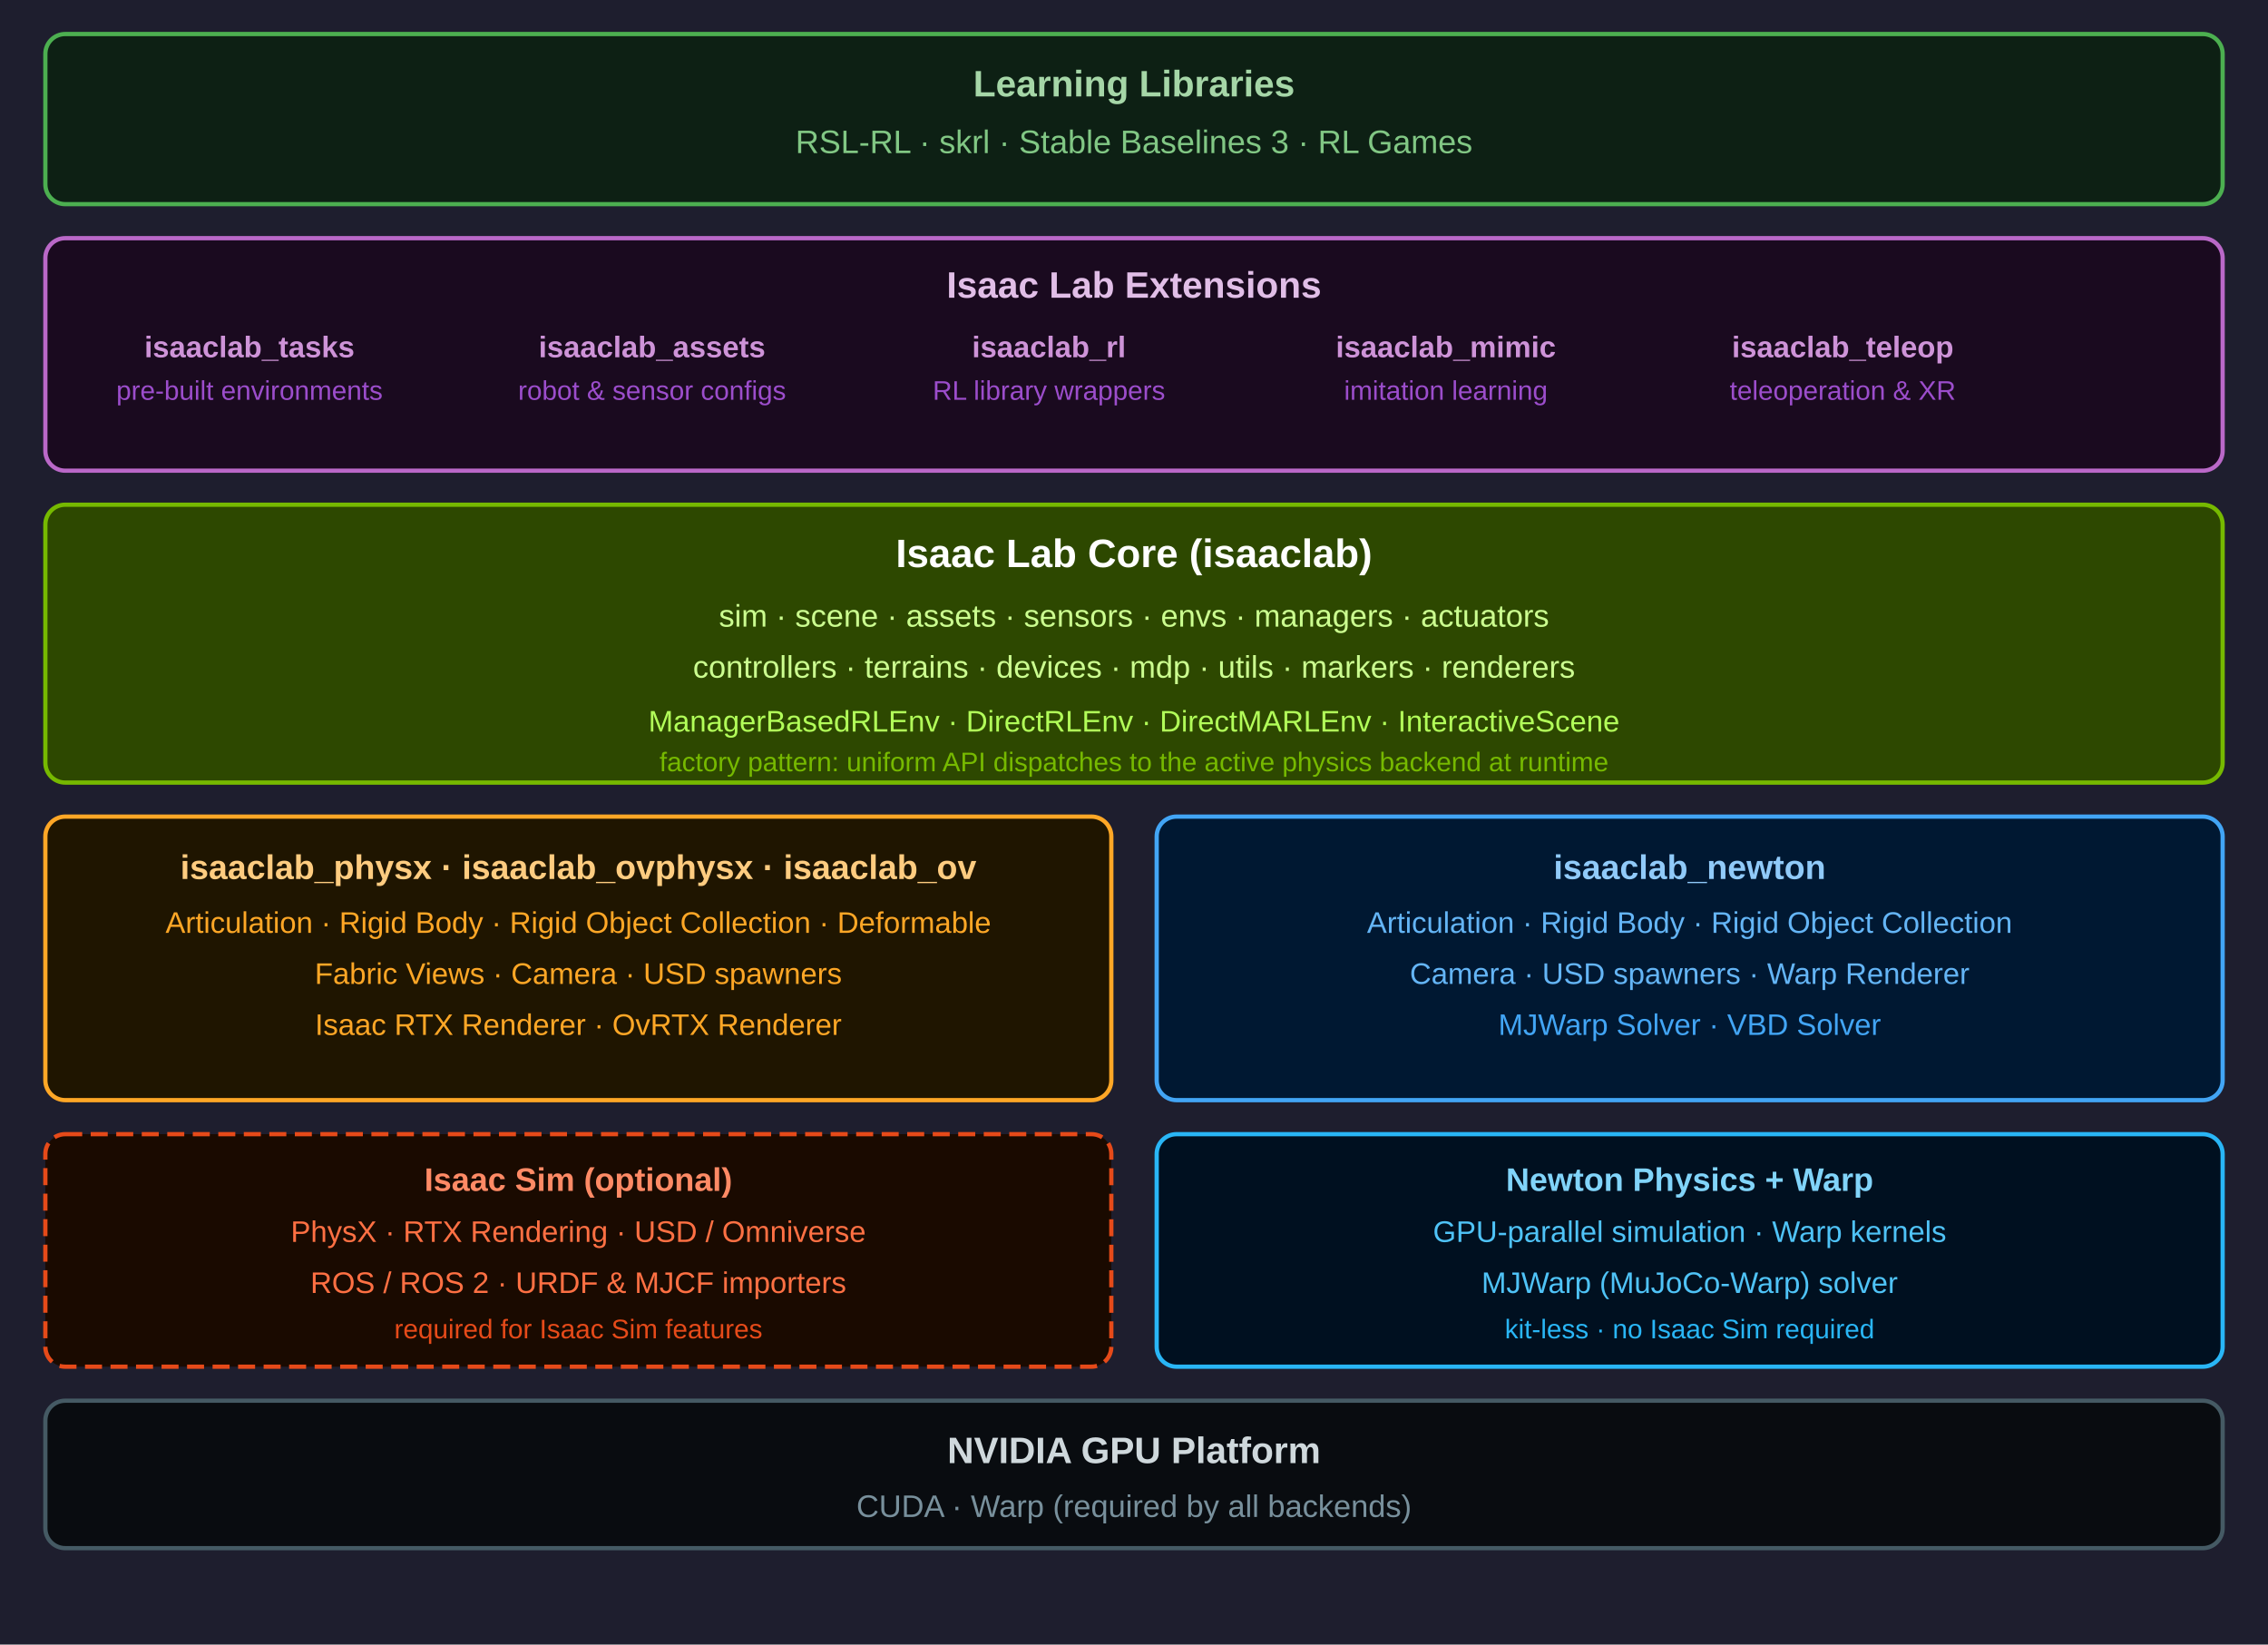
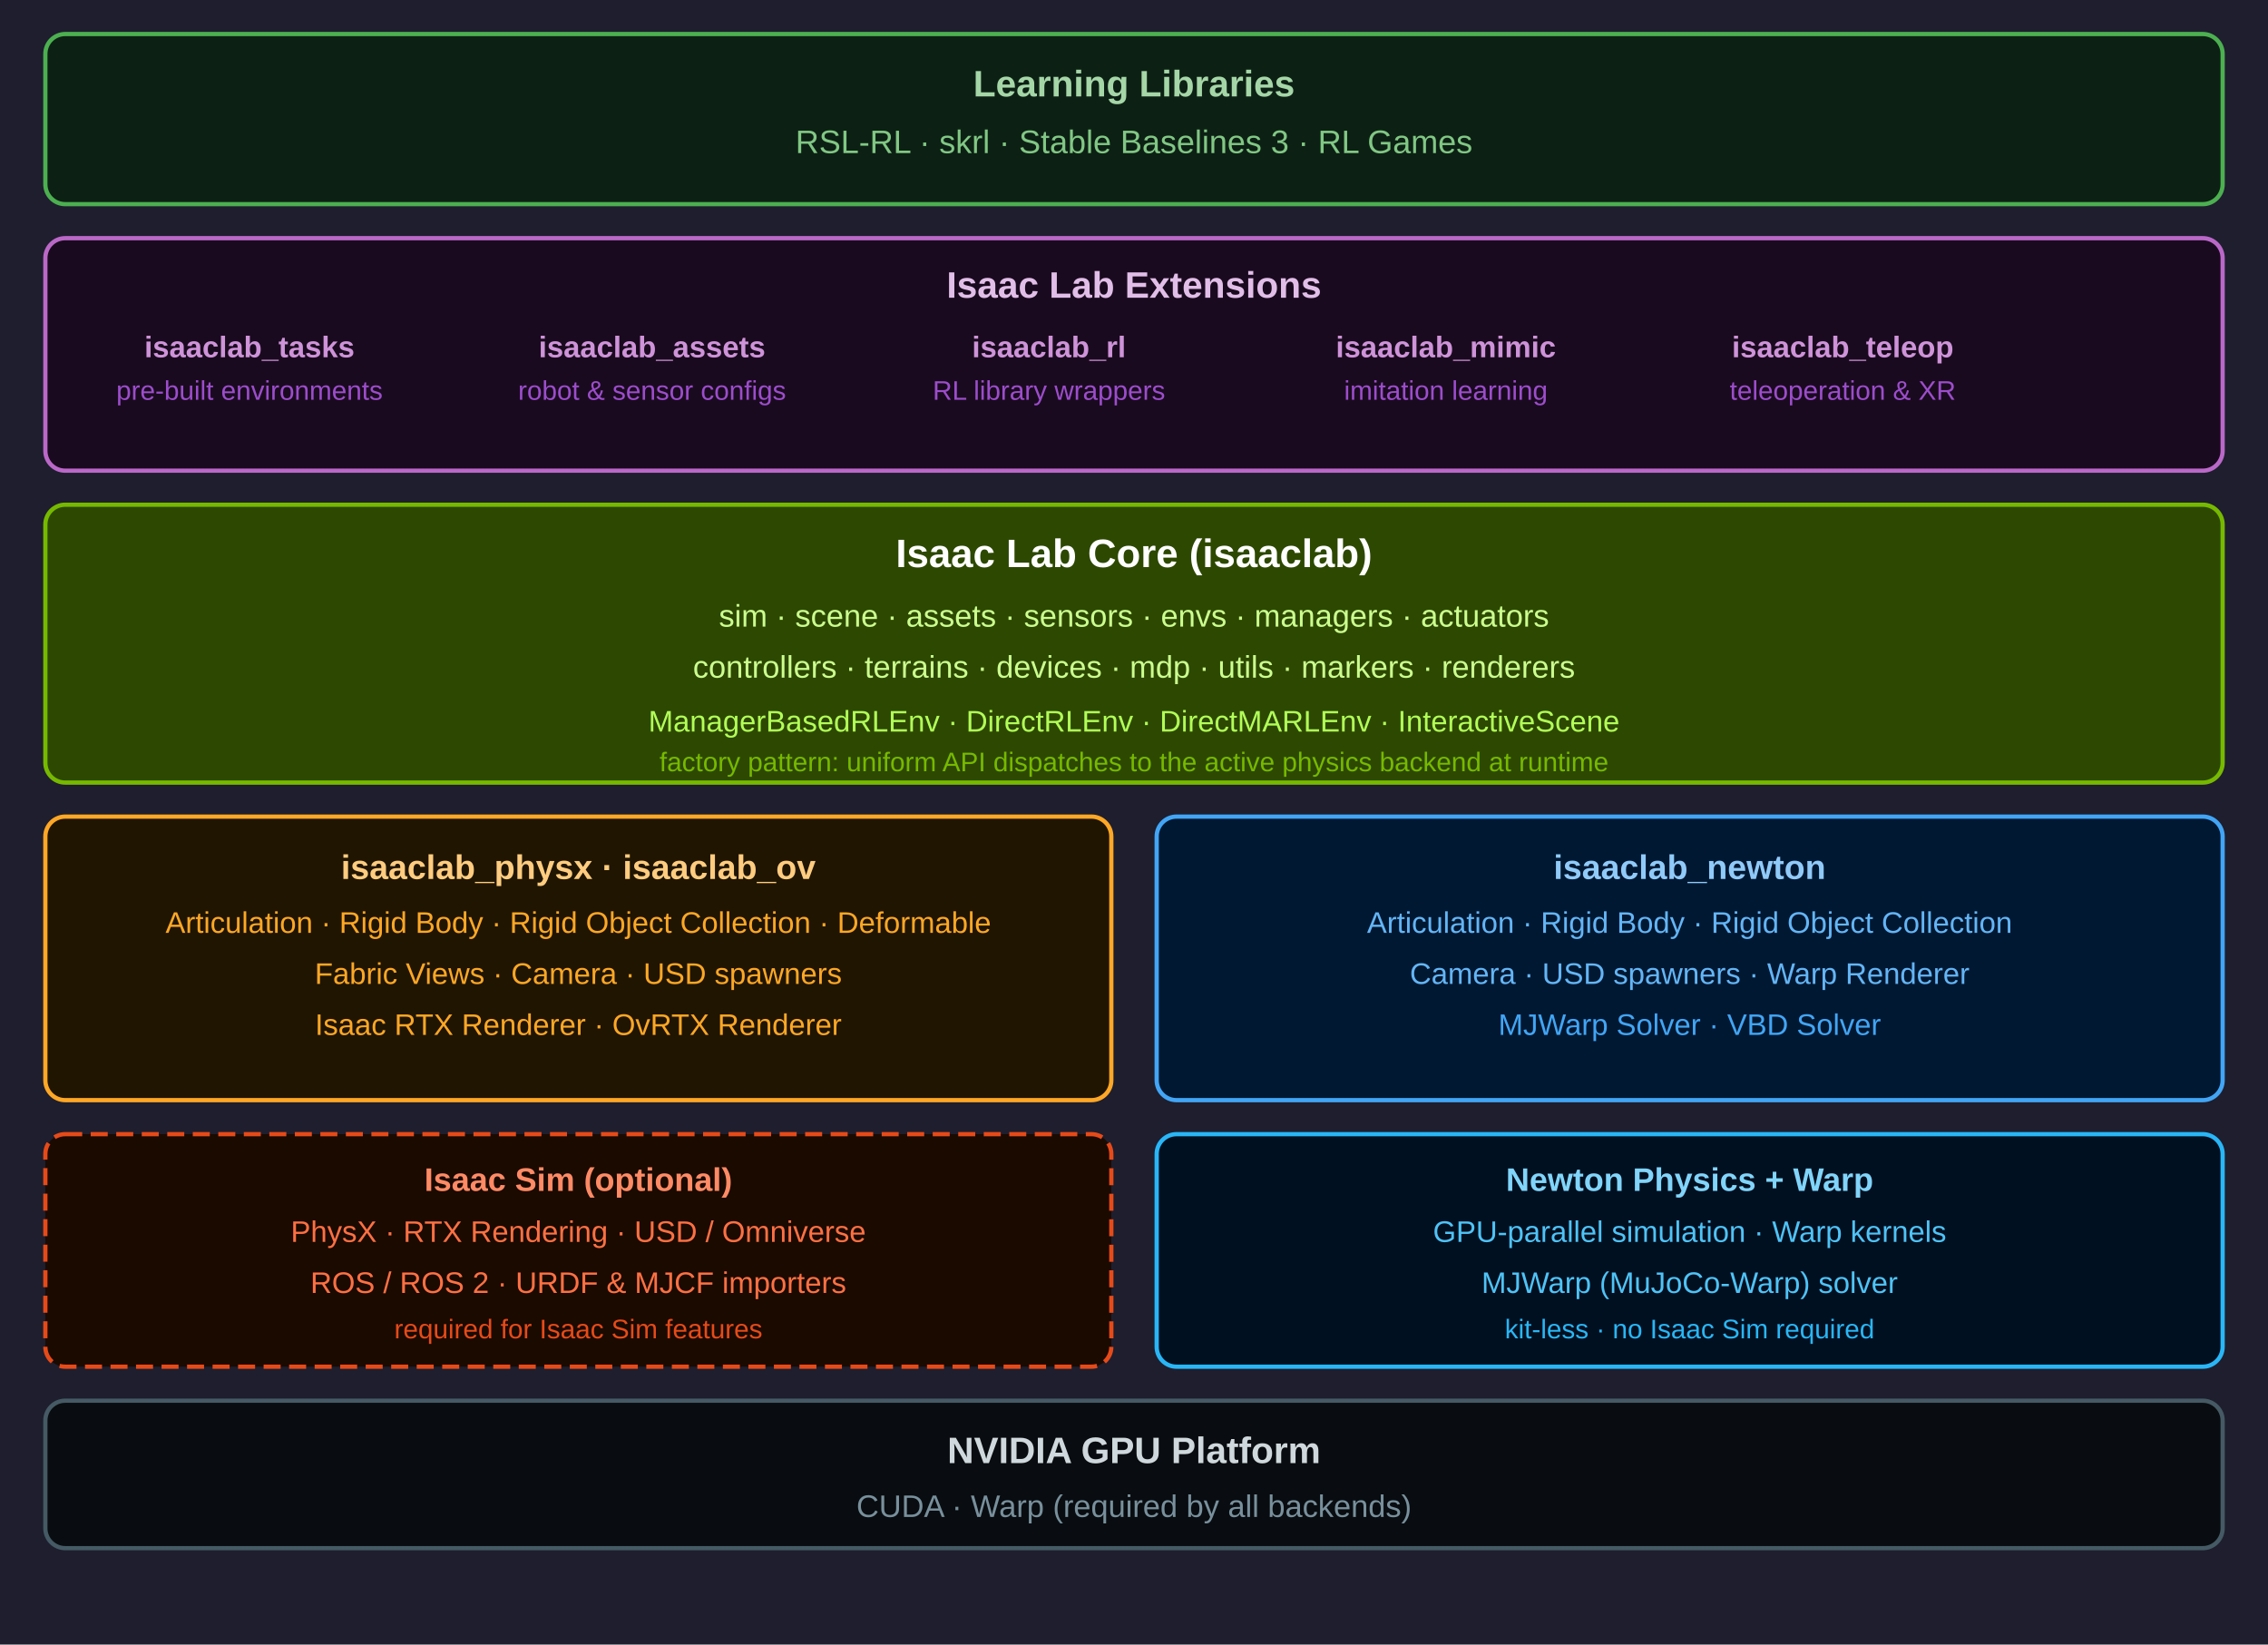
<svg xmlns="http://www.w3.org/2000/svg" viewBox="0 0 800 580" width="800" height="580">
  <defs>
    <style>
      .lbl  { font-family: "Segoe UI", Arial, sans-serif; font-weight: 700; }
      .body { font-family: "Segoe UI", Arial, sans-serif; font-weight: 400; }
    </style>
  </defs>
  <rect width="800" height="580" fill="#1e1e2e" />
  <rect x="16" y="12" width="768" height="60" rx="7" fill="#0d2014" stroke="#4caf50" stroke-width="1.5" />
  <text x="400" y="34" text-anchor="middle" class="lbl" font-size="13" fill="#a5d6a7">Learning Libraries</text>
  <text x="400" y="54" text-anchor="middle" class="body" font-size="11.5" fill="#81c784">RSL-RL · skrl · Stable Baselines 3 · RL Games</text>
  <rect x="16" y="84" width="768" height="82" rx="7" fill="#1a0a1f" stroke="#ba68c8" stroke-width="1.5" />
  <text x="400" y="105" text-anchor="middle" class="lbl" font-size="13" fill="#e1bee7">Isaac Lab Extensions</text>
  <text x="88" y="126" text-anchor="middle" class="lbl" font-size="10.5" fill="#ce93d8">isaaclab_tasks</text>
  <text x="88" y="141" text-anchor="middle" class="body" font-size="9.5" fill="#9c4dcc">pre-built environments</text>
  <text x="230" y="126" text-anchor="middle" class="lbl" font-size="10.5" fill="#ce93d8">isaaclab_assets</text>
  <text x="230" y="141" text-anchor="middle" class="body" font-size="9.5" fill="#9c4dcc">robot &amp; sensor configs</text>
  <text x="370" y="126" text-anchor="middle" class="lbl" font-size="10.5" fill="#ce93d8">isaaclab_rl</text>
  <text x="370" y="141" text-anchor="middle" class="body" font-size="9.5" fill="#9c4dcc">RL library wrappers</text>
  <text x="510" y="126" text-anchor="middle" class="lbl" font-size="10.5" fill="#ce93d8">isaaclab_mimic</text>
  <text x="510" y="141" text-anchor="middle" class="body" font-size="9.5" fill="#9c4dcc">imitation learning</text>
  <text x="650" y="126" text-anchor="middle" class="lbl" font-size="10.5" fill="#ce93d8">isaaclab_teleop</text>
  <text x="650" y="141" text-anchor="middle" class="body" font-size="9.5" fill="#9c4dcc">teleoperation &amp; XR</text>
  <rect x="16" y="178" width="768" height="98" rx="7" fill="#2d4800" stroke="#76b900" stroke-width="1.5" />
  <text x="400" y="200" text-anchor="middle" class="lbl" font-size="14" fill="#ffffff">Isaac Lab Core (isaaclab)</text>
  <text x="400" y="221" text-anchor="middle" class="body" font-size="11" fill="#ccff90">sim · scene · assets · sensors · envs · managers · actuators</text>
  <text x="400" y="239" text-anchor="middle" class="body" font-size="11" fill="#ccff90">controllers · terrains · devices · mdp · utils · markers · renderers</text>
  <text x="400" y="258" text-anchor="middle" class="body" font-size="10.5" fill="#b2ff59">ManagerBasedRLEnv · DirectRLEnv · DirectMARLEnv · InteractiveScene</text>
  <text x="400" y="272" text-anchor="middle" class="body" font-size="9.5" fill="#76b900">factory pattern: uniform API dispatches to the active physics backend at runtime</text>
  <rect x="16" y="288" width="376" height="100" rx="7" fill="#1f1500" stroke="#ffa726" stroke-width="1.5" />
-   <text x="204" y="310" text-anchor="middle" class="lbl" font-size="12" fill="#ffcc80">isaaclab_physx · isaaclab_ovphysx · isaaclab_ov</text>
+   <text x="204" y="310" text-anchor="middle" class="lbl" font-size="12" fill="#ffcc80">isaaclab_physx · isaaclab_ov</text>
  <text x="204" y="329" text-anchor="middle" class="body" font-size="10.5" fill="#ffa726">Articulation · Rigid Body · Rigid Object Collection · Deformable</text>
  <text x="204" y="347" text-anchor="middle" class="body" font-size="10.5" fill="#ffa726">Fabric Views · Camera · USD spawners</text>
  <text x="204" y="365" text-anchor="middle" class="body" font-size="10.5" fill="#ffa726">Isaac RTX Renderer · OvRTX Renderer</text>
  <rect x="408" y="288" width="376" height="100" rx="7" fill="#001832" stroke="#42a5f5" stroke-width="1.5" />
  <text x="596" y="310" text-anchor="middle" class="lbl" font-size="12" fill="#90caf9">isaaclab_newton</text>
  <text x="596" y="329" text-anchor="middle" class="body" font-size="10.5" fill="#64b5f6">Articulation · Rigid Body · Rigid Object Collection</text>
  <text x="596" y="347" text-anchor="middle" class="body" font-size="10.5" fill="#64b5f6">Camera · USD spawners · Warp Renderer</text>
  <text x="596" y="365" text-anchor="middle" class="body" font-size="10.5" fill="#42a5f5">MJWarp Solver · VBD Solver</text>
  <rect x="16" y="400" width="376" height="82" rx="7" fill="#1a0a00" stroke="#e64a19" stroke-width="1.5" stroke-dasharray="6 3" />
  <text x="204" y="420" text-anchor="middle" class="lbl" font-size="11.5" fill="#ff8a65">Isaac Sim  (optional)</text>
  <text x="204" y="438" text-anchor="middle" class="body" font-size="10.5" fill="#ff7043">PhysX · RTX Rendering · USD / Omniverse</text>
  <text x="204" y="456" text-anchor="middle" class="body" font-size="10.5" fill="#ff7043">ROS / ROS 2 · URDF &amp; MJCF importers</text>
  <text x="204" y="472" text-anchor="middle" class="body" font-size="9.5" fill="#e64a19">required for Isaac Sim features</text>
  <rect x="408" y="400" width="376" height="82" rx="7" fill="#001020" stroke="#29b6f6" stroke-width="1.5" />
  <text x="596" y="420" text-anchor="middle" class="lbl" font-size="11.5" fill="#81d4fa">Newton Physics + Warp</text>
  <text x="596" y="438" text-anchor="middle" class="body" font-size="10.5" fill="#4fc3f7">GPU-parallel simulation · Warp kernels</text>
  <text x="596" y="456" text-anchor="middle" class="body" font-size="10.5" fill="#4fc3f7">MJWarp (MuJoCo-Warp) solver</text>
  <text x="596" y="472" text-anchor="middle" class="body" font-size="9.5" fill="#29b6f6">kit-less · no Isaac Sim required</text>
  <rect x="16" y="494" width="768" height="52" rx="7" fill="#090c10" stroke="#455a64" stroke-width="1.5" />
  <text x="400" y="516" text-anchor="middle" class="lbl" font-size="13" fill="#cfd8dc">NVIDIA GPU Platform</text>
  <text x="400" y="535" text-anchor="middle" class="body" font-size="11" fill="#78909c">CUDA · Warp  (required by all backends)</text>
</svg>
